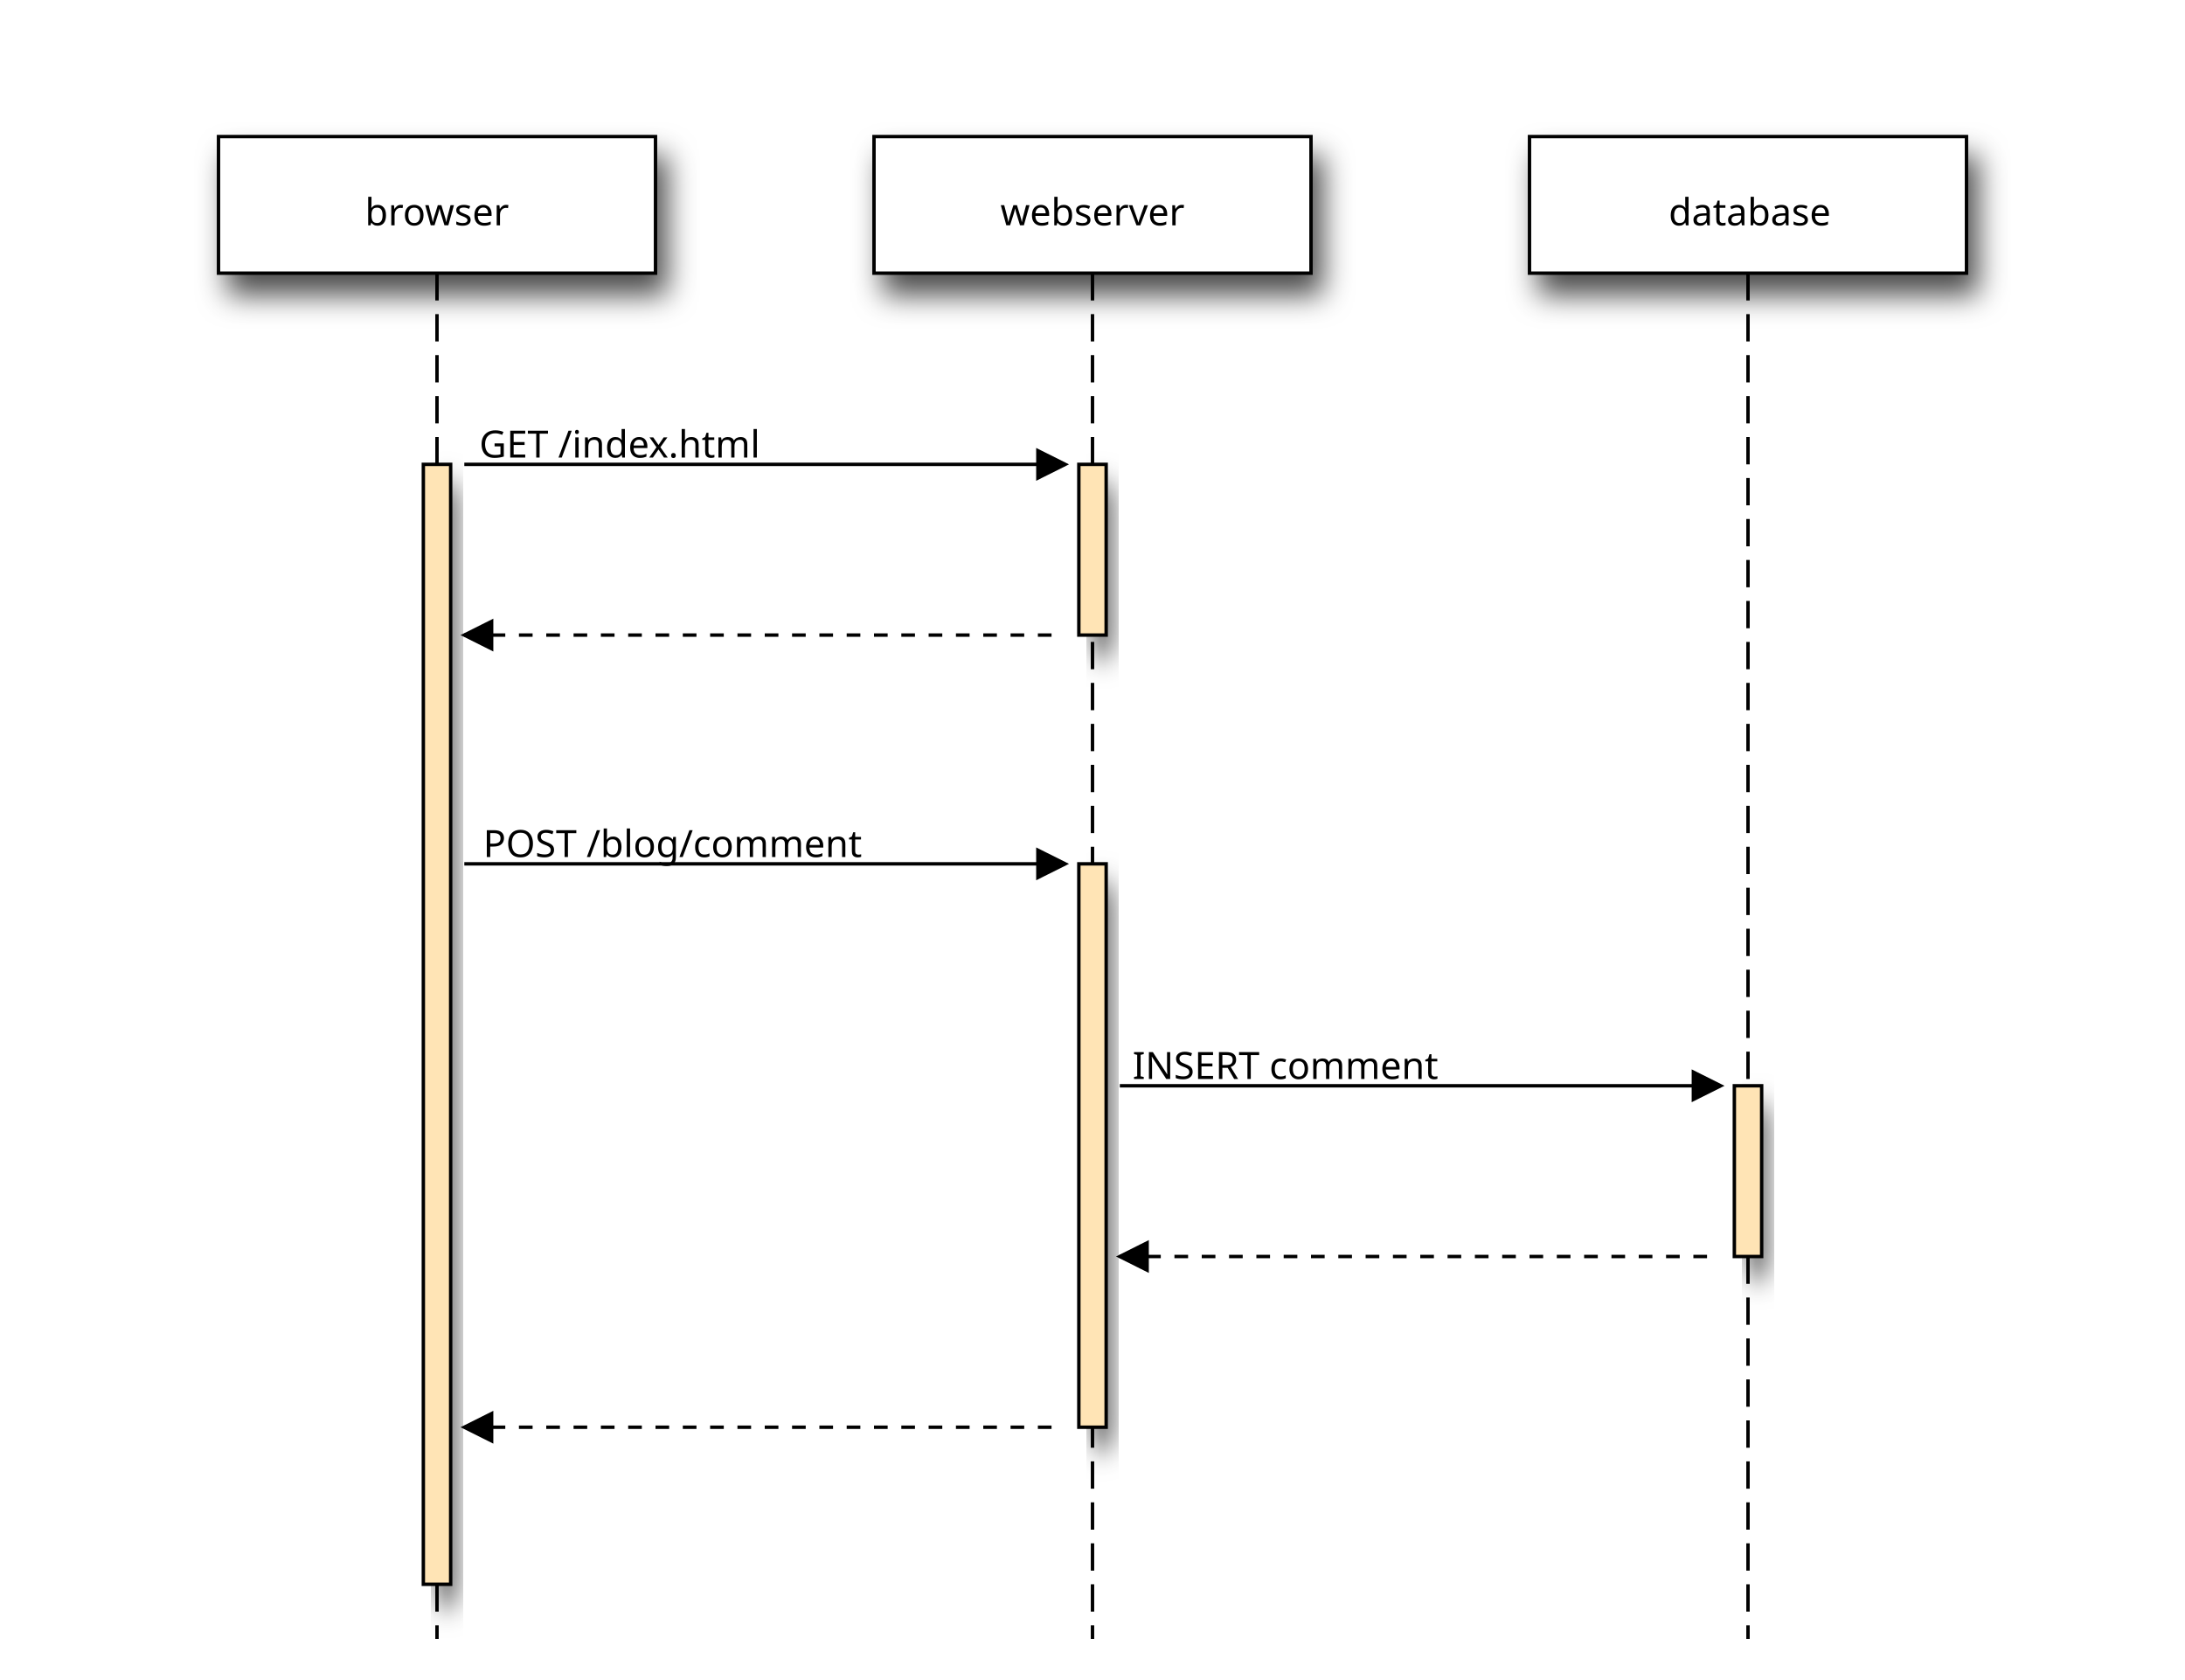
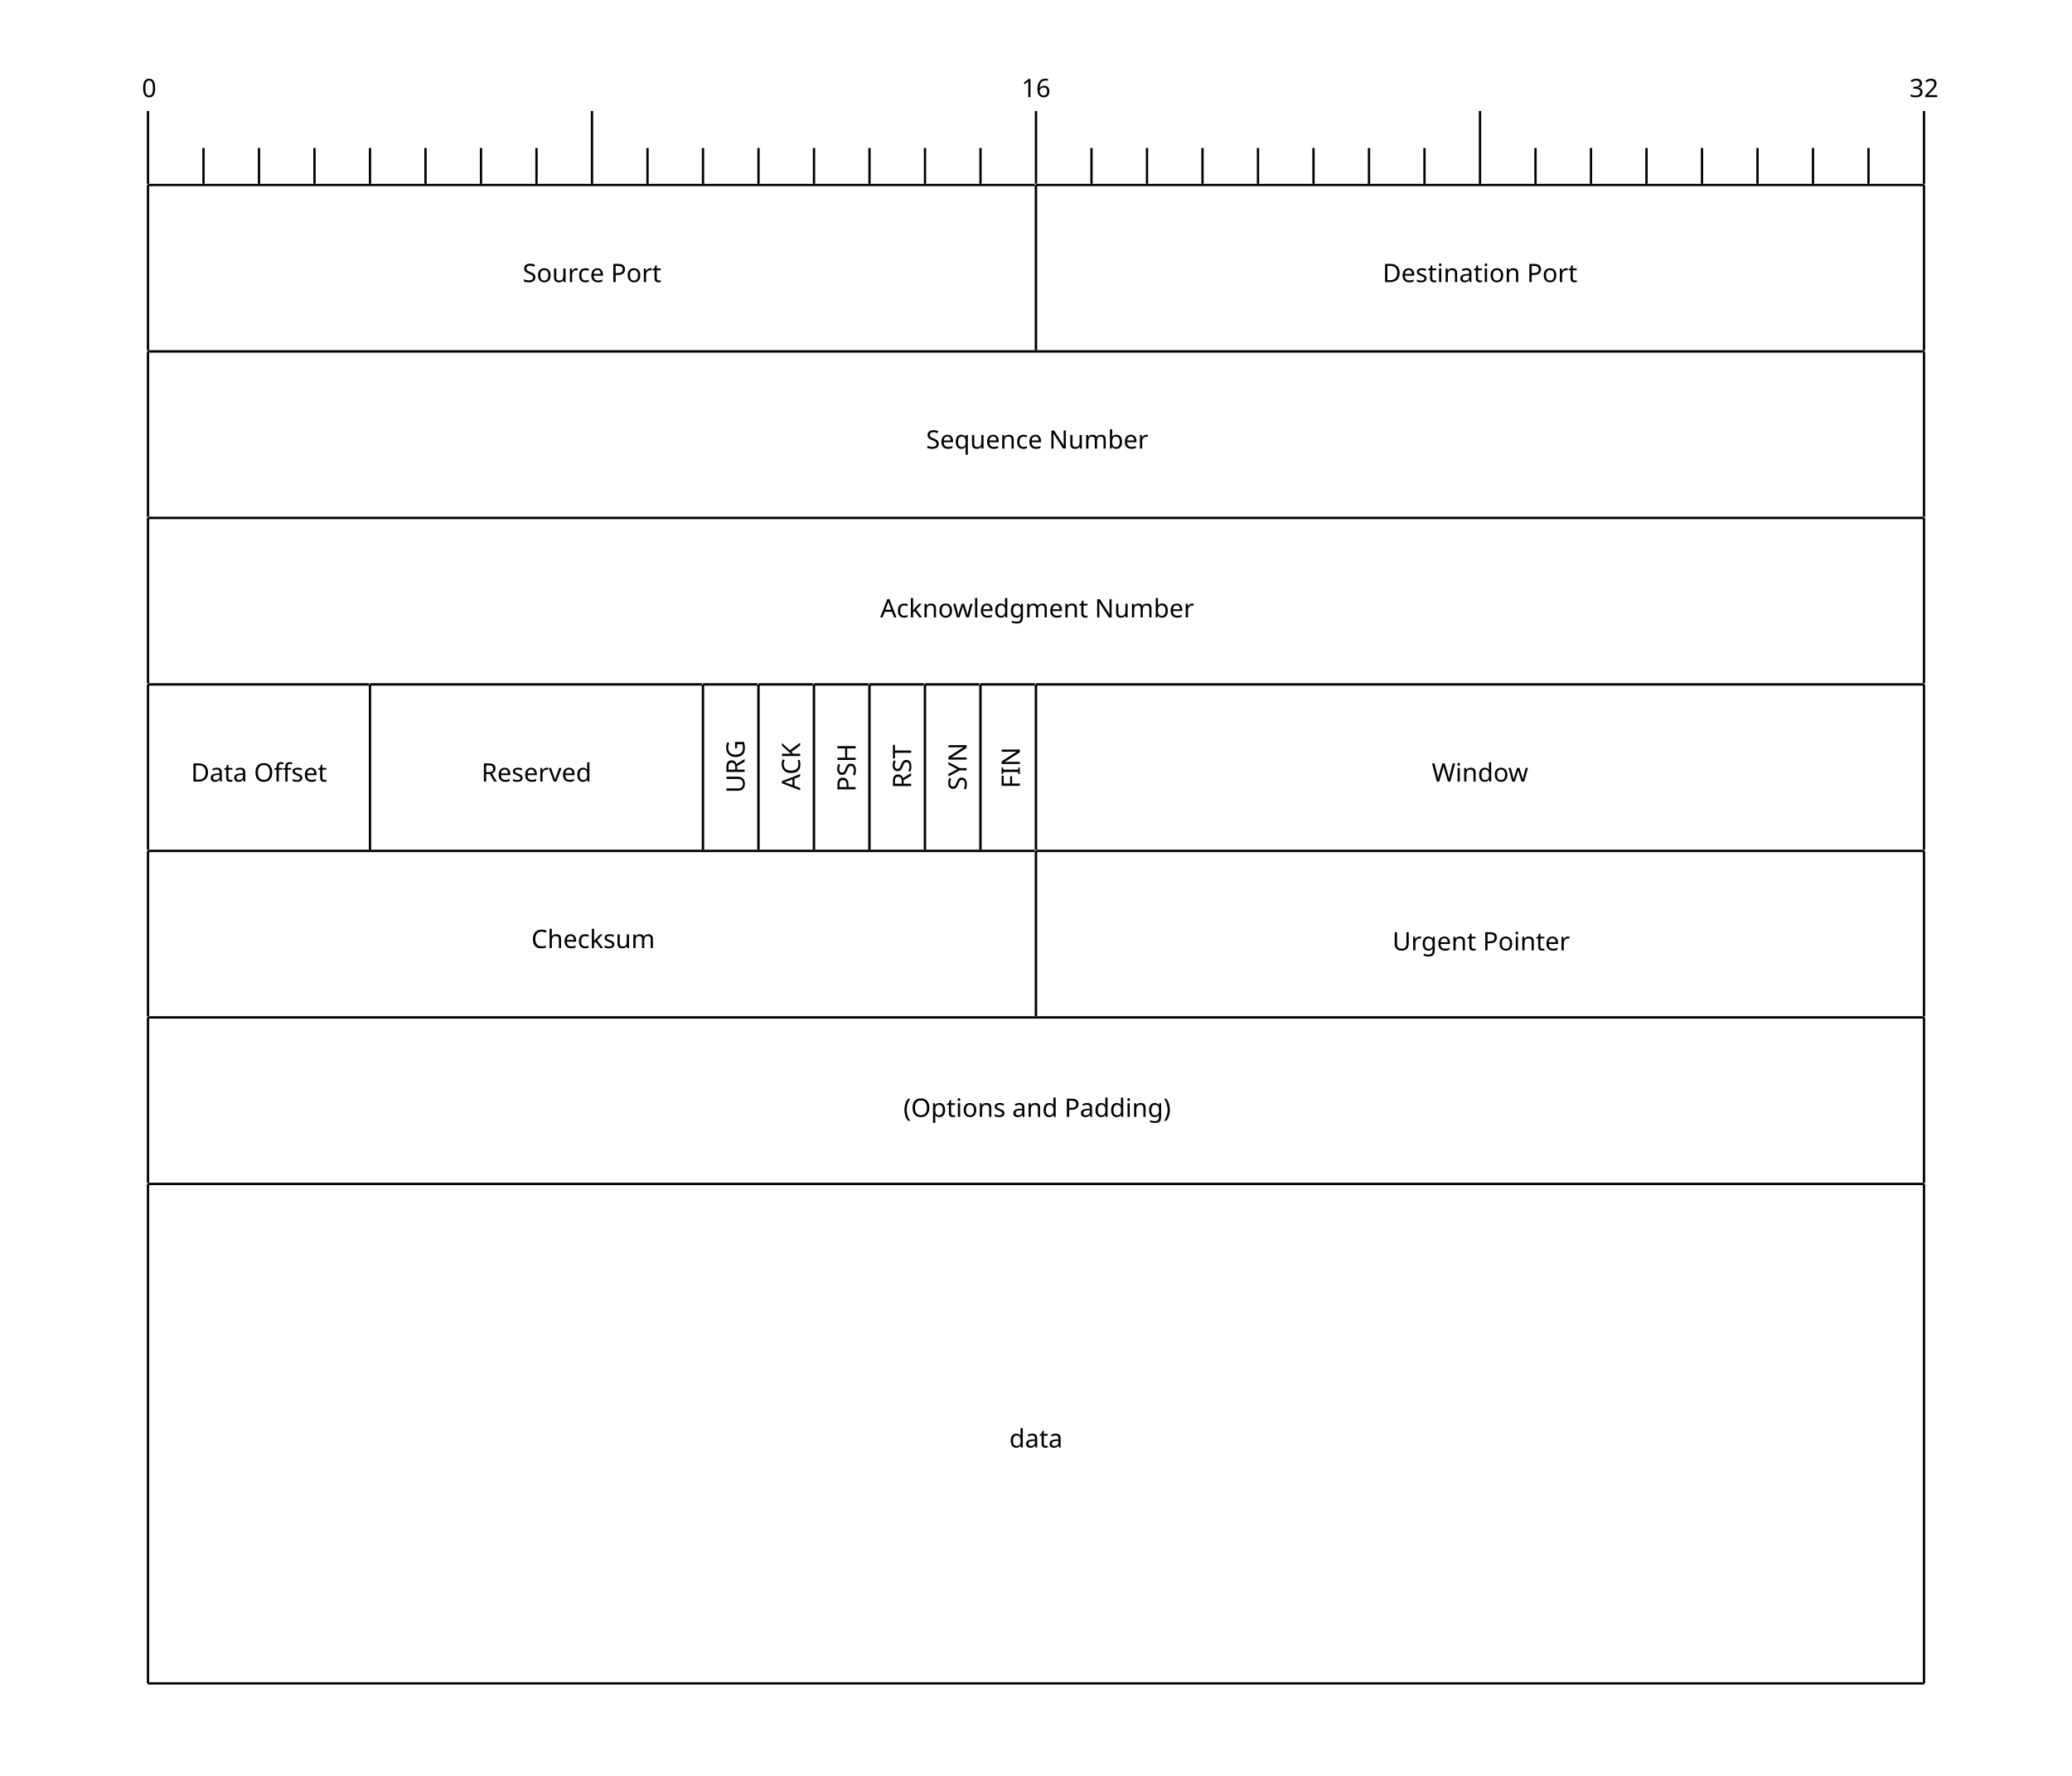
- <svg xmlns="http://www.w3.org/2000/svg" viewBox="0 0 640 492">
+ <svg xmlns="http://www.w3.org/2000/svg" viewBox="0 0 896 768">
  <defs id="defs_block">
    <filter height="1.504" id="filter_blur" width="1.157" x="-0.079" y="-0.252">
      <feGaussianBlur id="feGaussianBlur3780" stdDeviation="4.2" />
    </filter>
  </defs>
-   <rect fill="rgb(0,0,0)" height="328" style="filter:url(#filter_blur);opacity:0.7;fill-opacity:1" width="8" x="127" y="142" />
-   <rect fill="rgb(0,0,0)" height="50" style="filter:url(#filter_blur);opacity:0.7;fill-opacity:1" width="8" x="319" y="142" />
-   <rect fill="rgb(0,0,0)" height="165" style="filter:url(#filter_blur);opacity:0.7;fill-opacity:1" width="8" x="319" y="259" />
-   <rect fill="rgb(0,0,0)" height="50" style="filter:url(#filter_blur);opacity:0.7;fill-opacity:1" width="8" x="511" y="324" />
-   <rect fill="rgb(0,0,0)" height="40" stroke="rgb(0,0,0)" style="filter:url(#filter_blur);opacity:0.7;fill-opacity:1" width="128" x="67" y="46" />
-   <rect fill="rgb(0,0,0)" height="40" stroke="rgb(0,0,0)" style="filter:url(#filter_blur);opacity:0.7;fill-opacity:1" width="128" x="259" y="46" />
-   <rect fill="rgb(0,0,0)" height="40" stroke="rgb(0,0,0)" style="filter:url(#filter_blur);opacity:0.7;fill-opacity:1" width="128" x="451" y="46" />
-   <path d="M 128 80 L 128 480" fill="none" stroke="rgb(0,0,0)" stroke-dasharray="8 4" />
-   <rect fill="moccasin" height="328" stroke="rgb(0,0,0)" width="8" x="124" y="136" />
-   <path d="M 320 80 L 320 480" fill="none" stroke="rgb(0,0,0)" stroke-dasharray="8 4" />
-   <rect fill="moccasin" height="50" stroke="rgb(0,0,0)" width="8" x="316" y="136" />
-   <rect fill="moccasin" height="165" stroke="rgb(0,0,0)" width="8" x="316" y="253" />
-   <path d="M 512 80 L 512 480" fill="none" stroke="rgb(0,0,0)" stroke-dasharray="8 4" />
-   <rect fill="moccasin" height="50" stroke="rgb(0,0,0)" width="8" x="508" y="318" />
-   <rect fill="rgb(255,255,255)" height="40" stroke="rgb(0,0,0)" width="128" x="64" y="40" />
-   <text fill="rgb(0,0,0)" font-family="sans-serif" font-size="11" font-style="normal" font-weight="normal" text-anchor="middle" textLength="40" x="128.0" y="66">browser</text>
-   <rect fill="rgb(255,255,255)" height="40" stroke="rgb(0,0,0)" width="128" x="256" y="40" />
-   <text fill="rgb(0,0,0)" font-family="sans-serif" font-size="11" font-style="normal" font-weight="normal" text-anchor="middle" textLength="52" x="320.0" y="66">webserver</text>
-   <rect fill="rgb(255,255,255)" height="40" stroke="rgb(0,0,0)" width="128" x="448" y="40" />
-   <text fill="rgb(0,0,0)" font-family="sans-serif" font-size="11" font-style="normal" font-weight="normal" text-anchor="middle" textLength="45" x="512.5" y="66">database</text>
-   <path d="M 136 136 L 312 136" fill="none" stroke="rgb(0,0,0)" />
-   <polygon fill="rgb(0,0,0)" points="304,132 312,136 304,140" stroke="rgb(0,0,0)" />
-   <path d="M 136 186 L 312 186" fill="none" stroke="rgb(0,0,0)" stroke-dasharray="4" />
-   <polygon fill="rgb(0,0,0)" points="144,182 136,186 144,190" stroke="rgb(0,0,0)" />
-   <path d="M 136 253 L 312 253" fill="none" stroke="rgb(0,0,0)" />
-   <polygon fill="rgb(0,0,0)" points="304,249 312,253 304,257" stroke="rgb(0,0,0)" />
-   <path d="M 328 318 L 504 318" fill="none" stroke="rgb(0,0,0)" />
-   <polygon fill="rgb(0,0,0)" points="496,314 504,318 496,322" stroke="rgb(0,0,0)" />
-   <path d="M 328 368 L 504 368" fill="none" stroke="rgb(0,0,0)" stroke-dasharray="4" />
-   <polygon fill="rgb(0,0,0)" points="336,364 328,368 336,372" stroke="rgb(0,0,0)" />
-   <path d="M 136 418 L 312 418" fill="none" stroke="rgb(0,0,0)" stroke-dasharray="4" />
-   <polygon fill="rgb(0,0,0)" points="144,414 136,418 144,422" stroke="rgb(0,0,0)" />
-   <text fill="rgb(0,0,0)" font-family="sans-serif" font-size="11" font-style="normal" font-weight="normal" text-anchor="middle" textLength="83" x="181.5" y="134">GET /index.html</text>
-   <text fill="rgb(0,0,0)" font-family="sans-serif" font-size="11" font-style="normal" font-weight="normal" text-anchor="middle" textLength="114" x="197.0" y="251">POST /blog/comment</text>
-   <text fill="rgb(0,0,0)" font-family="sans-serif" font-size="11" font-style="normal" font-weight="normal" text-anchor="middle" textLength="89" x="376.5" y="316">INSERT comment</text>
+   <path d="M 64 48 L 64 80" fill="none" stroke="rgb(0,0,0)" />
+   <text fill="rgb(0,0,0)" font-family="sans-serif" font-size="11" font-style="normal" font-weight="normal" text-anchor="middle" textLength="7" x="64.5" y="42">0</text>
+   <path d="M 88 64 L 88 80" fill="none" stroke="rgb(0,0,0)" />
+   <path d="M 112 64 L 112 80" fill="none" stroke="rgb(0,0,0)" />
+   <path d="M 136 64 L 136 80" fill="none" stroke="rgb(0,0,0)" />
+   <path d="M 160 64 L 160 80" fill="none" stroke="rgb(0,0,0)" />
+   <path d="M 184 64 L 184 80" fill="none" stroke="rgb(0,0,0)" />
+   <path d="M 208 64 L 208 80" fill="none" stroke="rgb(0,0,0)" />
+   <path d="M 232 64 L 232 80" fill="none" stroke="rgb(0,0,0)" />
+   <path d="M 256 48 L 256 80" fill="none" stroke="rgb(0,0,0)" />
+   <path d="M 280 64 L 280 80" fill="none" stroke="rgb(0,0,0)" />
+   <path d="M 304 64 L 304 80" fill="none" stroke="rgb(0,0,0)" />
+   <path d="M 328 64 L 328 80" fill="none" stroke="rgb(0,0,0)" />
+   <path d="M 352 64 L 352 80" fill="none" stroke="rgb(0,0,0)" />
+   <path d="M 376 64 L 376 80" fill="none" stroke="rgb(0,0,0)" />
+   <path d="M 400 64 L 400 80" fill="none" stroke="rgb(0,0,0)" />
+   <path d="M 424 64 L 424 80" fill="none" stroke="rgb(0,0,0)" />
+   <path d="M 448 48 L 448 80" fill="none" stroke="rgb(0,0,0)" />
+   <text fill="rgb(0,0,0)" font-family="sans-serif" font-size="11" font-style="normal" font-weight="normal" text-anchor="middle" textLength="14" x="448.0" y="42">16</text>
+   <path d="M 472 64 L 472 80" fill="none" stroke="rgb(0,0,0)" />
+   <path d="M 496 64 L 496 80" fill="none" stroke="rgb(0,0,0)" />
+   <path d="M 520 64 L 520 80" fill="none" stroke="rgb(0,0,0)" />
+   <path d="M 544 64 L 544 80" fill="none" stroke="rgb(0,0,0)" />
+   <path d="M 568 64 L 568 80" fill="none" stroke="rgb(0,0,0)" />
+   <path d="M 592 64 L 592 80" fill="none" stroke="rgb(0,0,0)" />
+   <path d="M 616 64 L 616 80" fill="none" stroke="rgb(0,0,0)" />
+   <path d="M 640 48 L 640 80" fill="none" stroke="rgb(0,0,0)" />
+   <path d="M 664 64 L 664 80" fill="none" stroke="rgb(0,0,0)" />
+   <path d="M 688 64 L 688 80" fill="none" stroke="rgb(0,0,0)" />
+   <path d="M 712 64 L 712 80" fill="none" stroke="rgb(0,0,0)" />
+   <path d="M 736 64 L 736 80" fill="none" stroke="rgb(0,0,0)" />
+   <path d="M 760 64 L 760 80" fill="none" stroke="rgb(0,0,0)" />
+   <path d="M 784 64 L 784 80" fill="none" stroke="rgb(0,0,0)" />
+   <path d="M 808 64 L 808 80" fill="none" stroke="rgb(0,0,0)" />
+   <path d="M 832 48 L 832 80" fill="none" stroke="rgb(0,0,0)" />
+   <text fill="rgb(0,0,0)" font-family="sans-serif" font-size="11" font-style="normal" font-weight="normal" text-anchor="middle" textLength="14" x="832.0" y="42">32</text>
+   <rect fill="rgb(255,255,255)" height="72" stroke="rgb(255,255,255)" width="384" x="64" y="80" />
+   <path d="M 64 80 L 448 80" fill="none" stroke="rgb(0,0,0)" />
+   <path d="M 448 80 L 448 152" fill="none" stroke="rgb(0,0,0)" />
+   <path d="M 448 152 L 64 152" fill="none" stroke="rgb(0,0,0)" />
+   <path d="M 64 152 L 64 80" fill="none" stroke="rgb(0,0,0)" />
+   <text fill="rgb(0,0,0)" font-family="sans-serif" font-size="11" font-style="normal" font-weight="normal" text-anchor="middle" textLength="60" x="256.0" y="122">Source Port</text>
+   <rect fill="rgb(255,255,255)" height="72" stroke="rgb(255,255,255)" width="384" x="448" y="80" />
+   <path d="M 448 80 L 832 80" fill="none" stroke="rgb(0,0,0)" />
+   <path d="M 832 80 L 832 152" fill="none" stroke="rgb(0,0,0)" />
+   <path d="M 832 152 L 448 152" fill="none" stroke="rgb(0,0,0)" />
+   <path d="M 448 152 L 448 80" fill="none" stroke="rgb(0,0,0)" />
+   <text fill="rgb(0,0,0)" font-family="sans-serif" font-size="11" font-style="normal" font-weight="normal" text-anchor="middle" textLength="80" x="640.0" y="122">Destination Port</text>
+   <rect fill="rgb(255,255,255)" height="72" stroke="rgb(255,255,255)" width="768" x="64" y="152" />
+   <path d="M 64 152 L 832 152" fill="none" stroke="rgb(0,0,0)" />
+   <path d="M 832 152 L 832 224" fill="none" stroke="rgb(0,0,0)" />
+   <path d="M 832 224 L 64 224" fill="none" stroke="rgb(0,0,0)" />
+   <path d="M 64 224 L 64 152" fill="none" stroke="rgb(0,0,0)" />
+   <text fill="rgb(0,0,0)" font-family="sans-serif" font-size="11" font-style="normal" font-weight="normal" text-anchor="middle" textLength="93" x="448.5" y="194">Sequence Number</text>
+   <rect fill="rgb(255,255,255)" height="72" stroke="rgb(255,255,255)" width="768" x="64" y="224" />
+   <path d="M 64 224 L 832 224" fill="none" stroke="rgb(0,0,0)" />
+   <path d="M 832 224 L 832 296" fill="none" stroke="rgb(0,0,0)" />
+   <path d="M 832 296 L 64 296" fill="none" stroke="rgb(0,0,0)" />
+   <path d="M 64 296 L 64 224" fill="none" stroke="rgb(0,0,0)" />
+   <text fill="rgb(0,0,0)" font-family="sans-serif" font-size="11" font-style="normal" font-weight="normal" text-anchor="middle" textLength="131" x="448.5" y="267">Acknowledgment Number</text>
+   <rect fill="rgb(255,255,255)" height="72" stroke="rgb(255,255,255)" width="96" x="64" y="296" />
+   <path d="M 64 296 L 160 296" fill="none" stroke="rgb(0,0,0)" />
+   <path d="M 160 296 L 160 368" fill="none" stroke="rgb(0,0,0)" />
+   <path d="M 160 368 L 64 368" fill="none" stroke="rgb(0,0,0)" />
+   <path d="M 64 368 L 64 296" fill="none" stroke="rgb(0,0,0)" />
+   <text fill="rgb(0,0,0)" font-family="sans-serif" font-size="11" font-style="normal" font-weight="normal" text-anchor="middle" textLength="60" x="112.0" y="338">Data Offset</text>
+   <rect fill="rgb(255,255,255)" height="72" stroke="rgb(255,255,255)" width="144" x="160" y="296" />
+   <path d="M 160 296 L 304 296" fill="none" stroke="rgb(0,0,0)" />
+   <path d="M 304 296 L 304 368" fill="none" stroke="rgb(0,0,0)" />
+   <path d="M 304 368 L 160 368" fill="none" stroke="rgb(0,0,0)" />
+   <path d="M 160 368 L 160 296" fill="none" stroke="rgb(0,0,0)" />
+   <text fill="rgb(0,0,0)" font-family="sans-serif" font-size="11" font-style="normal" font-weight="normal" text-anchor="middle" textLength="46" x="232.0" y="338">Reserved</text>
+   <rect fill="rgb(255,255,255)" height="72" stroke="rgb(255,255,255)" width="24" x="304" y="296" />
+   <path d="M 304 296 L 328 296" fill="none" stroke="rgb(0,0,0)" />
+   <path d="M 328 296 L 328 368" fill="none" stroke="rgb(0,0,0)" />
+   <path d="M 328 368 L 304 368" fill="none" stroke="rgb(0,0,0)" />
+   <path d="M 304 368 L 304 296" fill="none" stroke="rgb(0,0,0)" />
+   <g transform="rotate(270,304,368)">
+     <text fill="rgb(0,0,0)" font-family="sans-serif" font-size="11" font-style="normal" font-weight="normal" text-anchor="middle" textLength="23" x="340.5" y="386">URG</text>
+   </g>
+   <rect fill="rgb(255,255,255)" height="72" stroke="rgb(255,255,255)" width="24" x="328" y="296" />
+   <path d="M 328 296 L 352 296" fill="none" stroke="rgb(0,0,0)" />
+   <path d="M 352 296 L 352 368" fill="none" stroke="rgb(0,0,0)" />
+   <path d="M 352 368 L 328 368" fill="none" stroke="rgb(0,0,0)" />
+   <path d="M 328 368 L 328 296" fill="none" stroke="rgb(0,0,0)" />
+   <g transform="rotate(270,328,368)">
+     <text fill="rgb(0,0,0)" font-family="sans-serif" font-size="11" font-style="normal" font-weight="normal" text-anchor="middle" textLength="23" x="364.5" y="386">ACK</text>
+   </g>
+   <rect fill="rgb(255,255,255)" height="72" stroke="rgb(255,255,255)" width="24" x="352" y="296" />
+   <path d="M 352 296 L 376 296" fill="none" stroke="rgb(0,0,0)" />
+   <path d="M 376 296 L 376 368" fill="none" stroke="rgb(0,0,0)" />
+   <path d="M 376 368 L 352 368" fill="none" stroke="rgb(0,0,0)" />
+   <path d="M 352 368 L 352 296" fill="none" stroke="rgb(0,0,0)" />
+   <g transform="rotate(270,352,368)">
+     <text fill="rgb(0,0,0)" font-family="sans-serif" font-size="11" font-style="normal" font-weight="normal" text-anchor="middle" textLength="22" x="388.0" y="386">PSH</text>
+   </g>
+   <rect fill="rgb(255,255,255)" height="72" stroke="rgb(255,255,255)" width="24" x="376" y="296" />
+   <path d="M 376 296 L 400 296" fill="none" stroke="rgb(0,0,0)" />
+   <path d="M 400 296 L 400 368" fill="none" stroke="rgb(0,0,0)" />
+   <path d="M 400 368 L 376 368" fill="none" stroke="rgb(0,0,0)" />
+   <path d="M 376 368 L 376 296" fill="none" stroke="rgb(0,0,0)" />
+   <g transform="rotate(270,376,368)">
+     <text fill="rgb(0,0,0)" font-family="sans-serif" font-size="11" font-style="normal" font-weight="normal" text-anchor="middle" textLength="21" x="412.5" y="386">RST</text>
+   </g>
+   <rect fill="rgb(255,255,255)" height="72" stroke="rgb(255,255,255)" width="24" x="400" y="296" />
+   <path d="M 400 296 L 424 296" fill="none" stroke="rgb(0,0,0)" />
+   <path d="M 424 296 L 424 368" fill="none" stroke="rgb(0,0,0)" />
+   <path d="M 424 368 L 400 368" fill="none" stroke="rgb(0,0,0)" />
+   <path d="M 400 368 L 400 296" fill="none" stroke="rgb(0,0,0)" />
+   <g transform="rotate(270,400,368)">
+     <text fill="rgb(0,0,0)" font-family="sans-serif" font-size="11" font-style="normal" font-weight="normal" text-anchor="middle" textLength="23" x="436.5" y="386">SYN</text>
+   </g>
+   <rect fill="rgb(255,255,255)" height="72" stroke="rgb(255,255,255)" width="24" x="424" y="296" />
+   <path d="M 424 296 L 448 296" fill="none" stroke="rgb(0,0,0)" />
+   <path d="M 448 296 L 448 368" fill="none" stroke="rgb(0,0,0)" />
+   <path d="M 448 368 L 424 368" fill="none" stroke="rgb(0,0,0)" />
+   <path d="M 424 368 L 424 296" fill="none" stroke="rgb(0,0,0)" />
+   <g transform="rotate(270,424,368)">
+     <text fill="rgb(0,0,0)" font-family="sans-serif" font-size="11" font-style="normal" font-weight="normal" text-anchor="middle" textLength="16" x="460.0" y="385">FIN</text>
+   </g>
+   <rect fill="rgb(255,255,255)" height="72" stroke="rgb(255,255,255)" width="384" x="448" y="296" />
+   <path d="M 448 296 L 832 296" fill="none" stroke="rgb(0,0,0)" />
+   <path d="M 832 296 L 832 368" fill="none" stroke="rgb(0,0,0)" />
+   <path d="M 832 368 L 448 368" fill="none" stroke="rgb(0,0,0)" />
+   <path d="M 448 368 L 448 296" fill="none" stroke="rgb(0,0,0)" />
+   <text fill="rgb(0,0,0)" font-family="sans-serif" font-size="11" font-style="normal" font-weight="normal" text-anchor="middle" textLength="40" x="640.0" y="338">Window</text>
+   <rect fill="rgb(255,255,255)" height="72" stroke="rgb(255,255,255)" width="384" x="64" y="368" />
+   <path d="M 64 368 L 448 368" fill="none" stroke="rgb(0,0,0)" />
+   <path d="M 448 368 L 448 440" fill="none" stroke="rgb(0,0,0)" />
+   <path d="M 448 440 L 64 440" fill="none" stroke="rgb(0,0,0)" />
+   <path d="M 64 440 L 64 368" fill="none" stroke="rgb(0,0,0)" />
+   <text fill="rgb(0,0,0)" font-family="sans-serif" font-size="11" font-style="normal" font-weight="normal" text-anchor="middle" textLength="53" x="256.5" y="410">Checksum</text>
+   <rect fill="rgb(255,255,255)" height="72" stroke="rgb(255,255,255)" width="384" x="448" y="368" />
+   <path d="M 448 368 L 832 368" fill="none" stroke="rgb(0,0,0)" />
+   <path d="M 832 368 L 832 440" fill="none" stroke="rgb(0,0,0)" />
+   <path d="M 832 440 L 448 440" fill="none" stroke="rgb(0,0,0)" />
+   <path d="M 448 440 L 448 368" fill="none" stroke="rgb(0,0,0)" />
+   <text fill="rgb(0,0,0)" font-family="sans-serif" font-size="11" font-style="normal" font-weight="normal" text-anchor="middle" textLength="73" x="640.5" y="411">Urgent Pointer</text>
+   <rect fill="rgb(255,255,255)" height="72" stroke="rgb(255,255,255)" width="768" x="64" y="440" />
+   <path d="M 64 440 L 832 440" fill="none" stroke="rgb(0,0,0)" />
+   <path d="M 832 440 L 832 512" fill="none" stroke="rgb(0,0,0)" />
+   <path d="M 832 512 L 64 512" fill="none" stroke="rgb(0,0,0)" />
+   <path d="M 64 512 L 64 440" fill="none" stroke="rgb(0,0,0)" />
+   <text fill="rgb(0,0,0)" font-family="sans-serif" font-size="11" font-style="normal" font-weight="normal" text-anchor="middle" textLength="115" x="448.5" y="483">(Options and Padding)</text>
+   <rect fill="rgb(255,255,255)" height="216" stroke="rgb(255,255,255)" width="768" x="64" y="512" />
+   <path d="M 64 512 L 832 512" fill="none" stroke="rgb(0,0,0)" />
+   <path d="M 832 512 L 832 728" fill="none" stroke="rgb(0,0,0)" />
+   <path d="M 832 728 L 64 728" fill="none" stroke="rgb(0,0,0)" />
+   <path d="M 64 728 L 64 512" fill="none" stroke="rgb(0,0,0)" />
+   <text fill="rgb(0,0,0)" font-family="sans-serif" font-size="11" font-style="normal" font-weight="normal" text-anchor="middle" textLength="22" x="448.0" y="626">data</text>
</svg>
